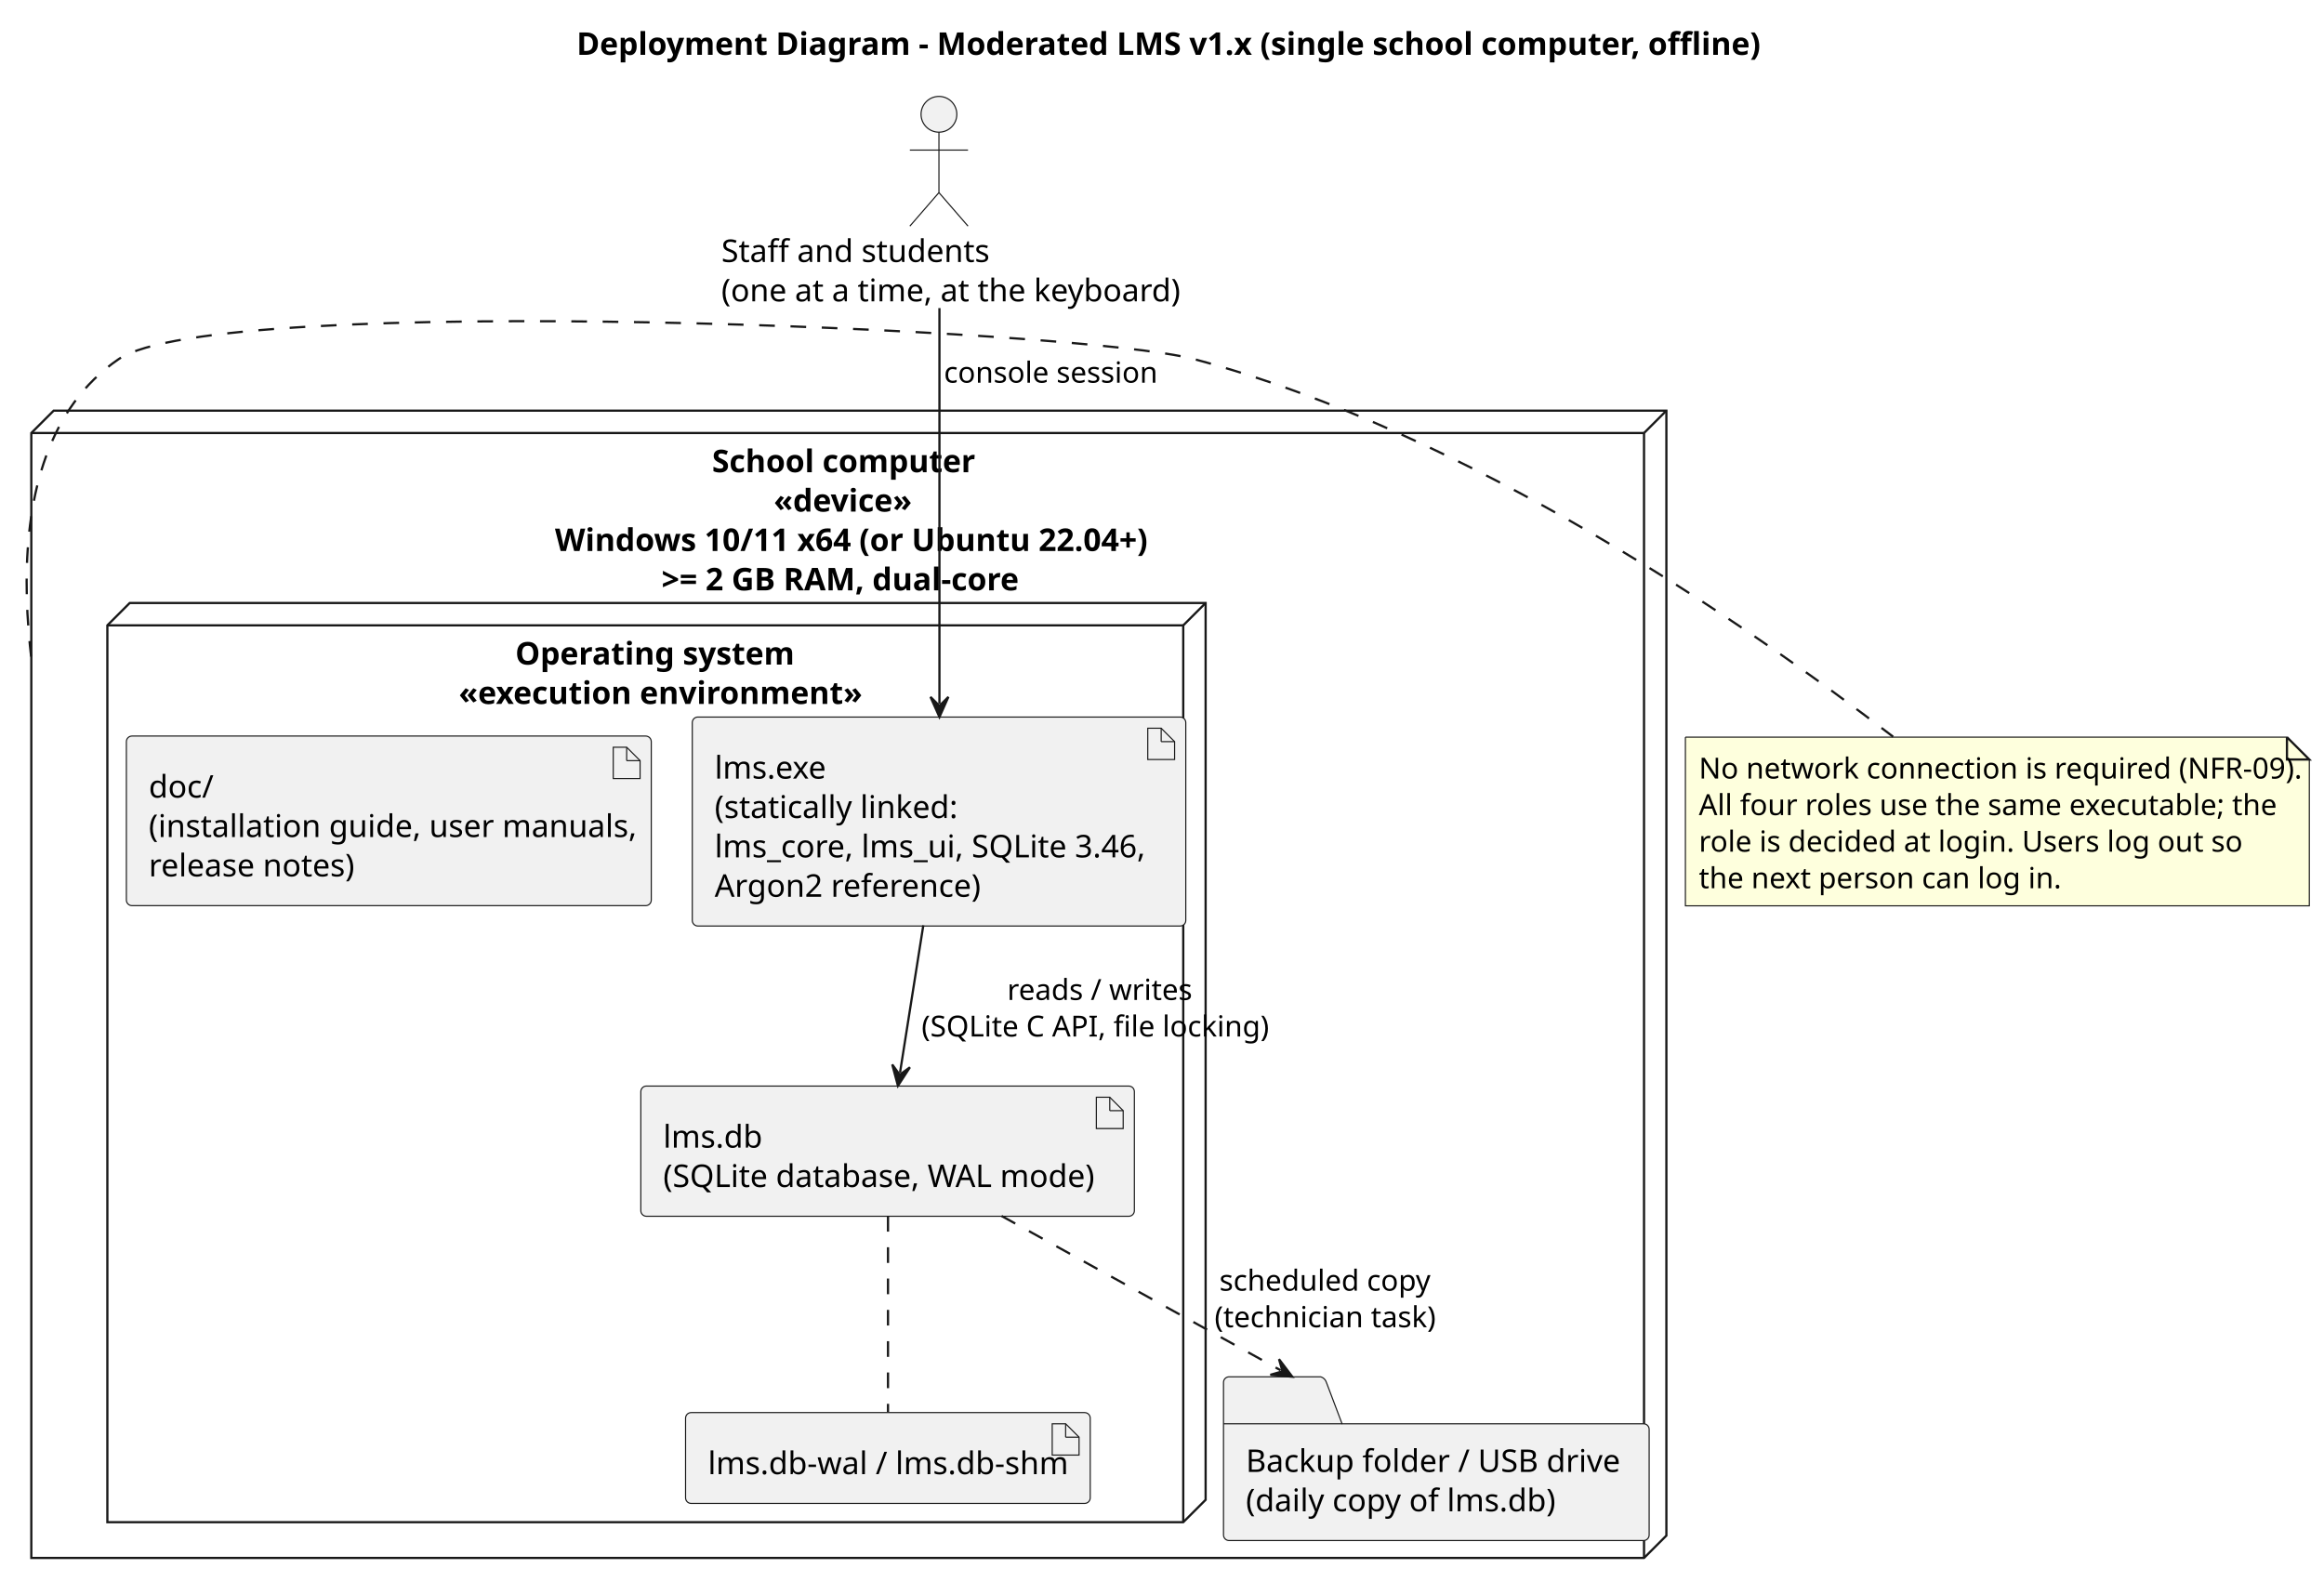
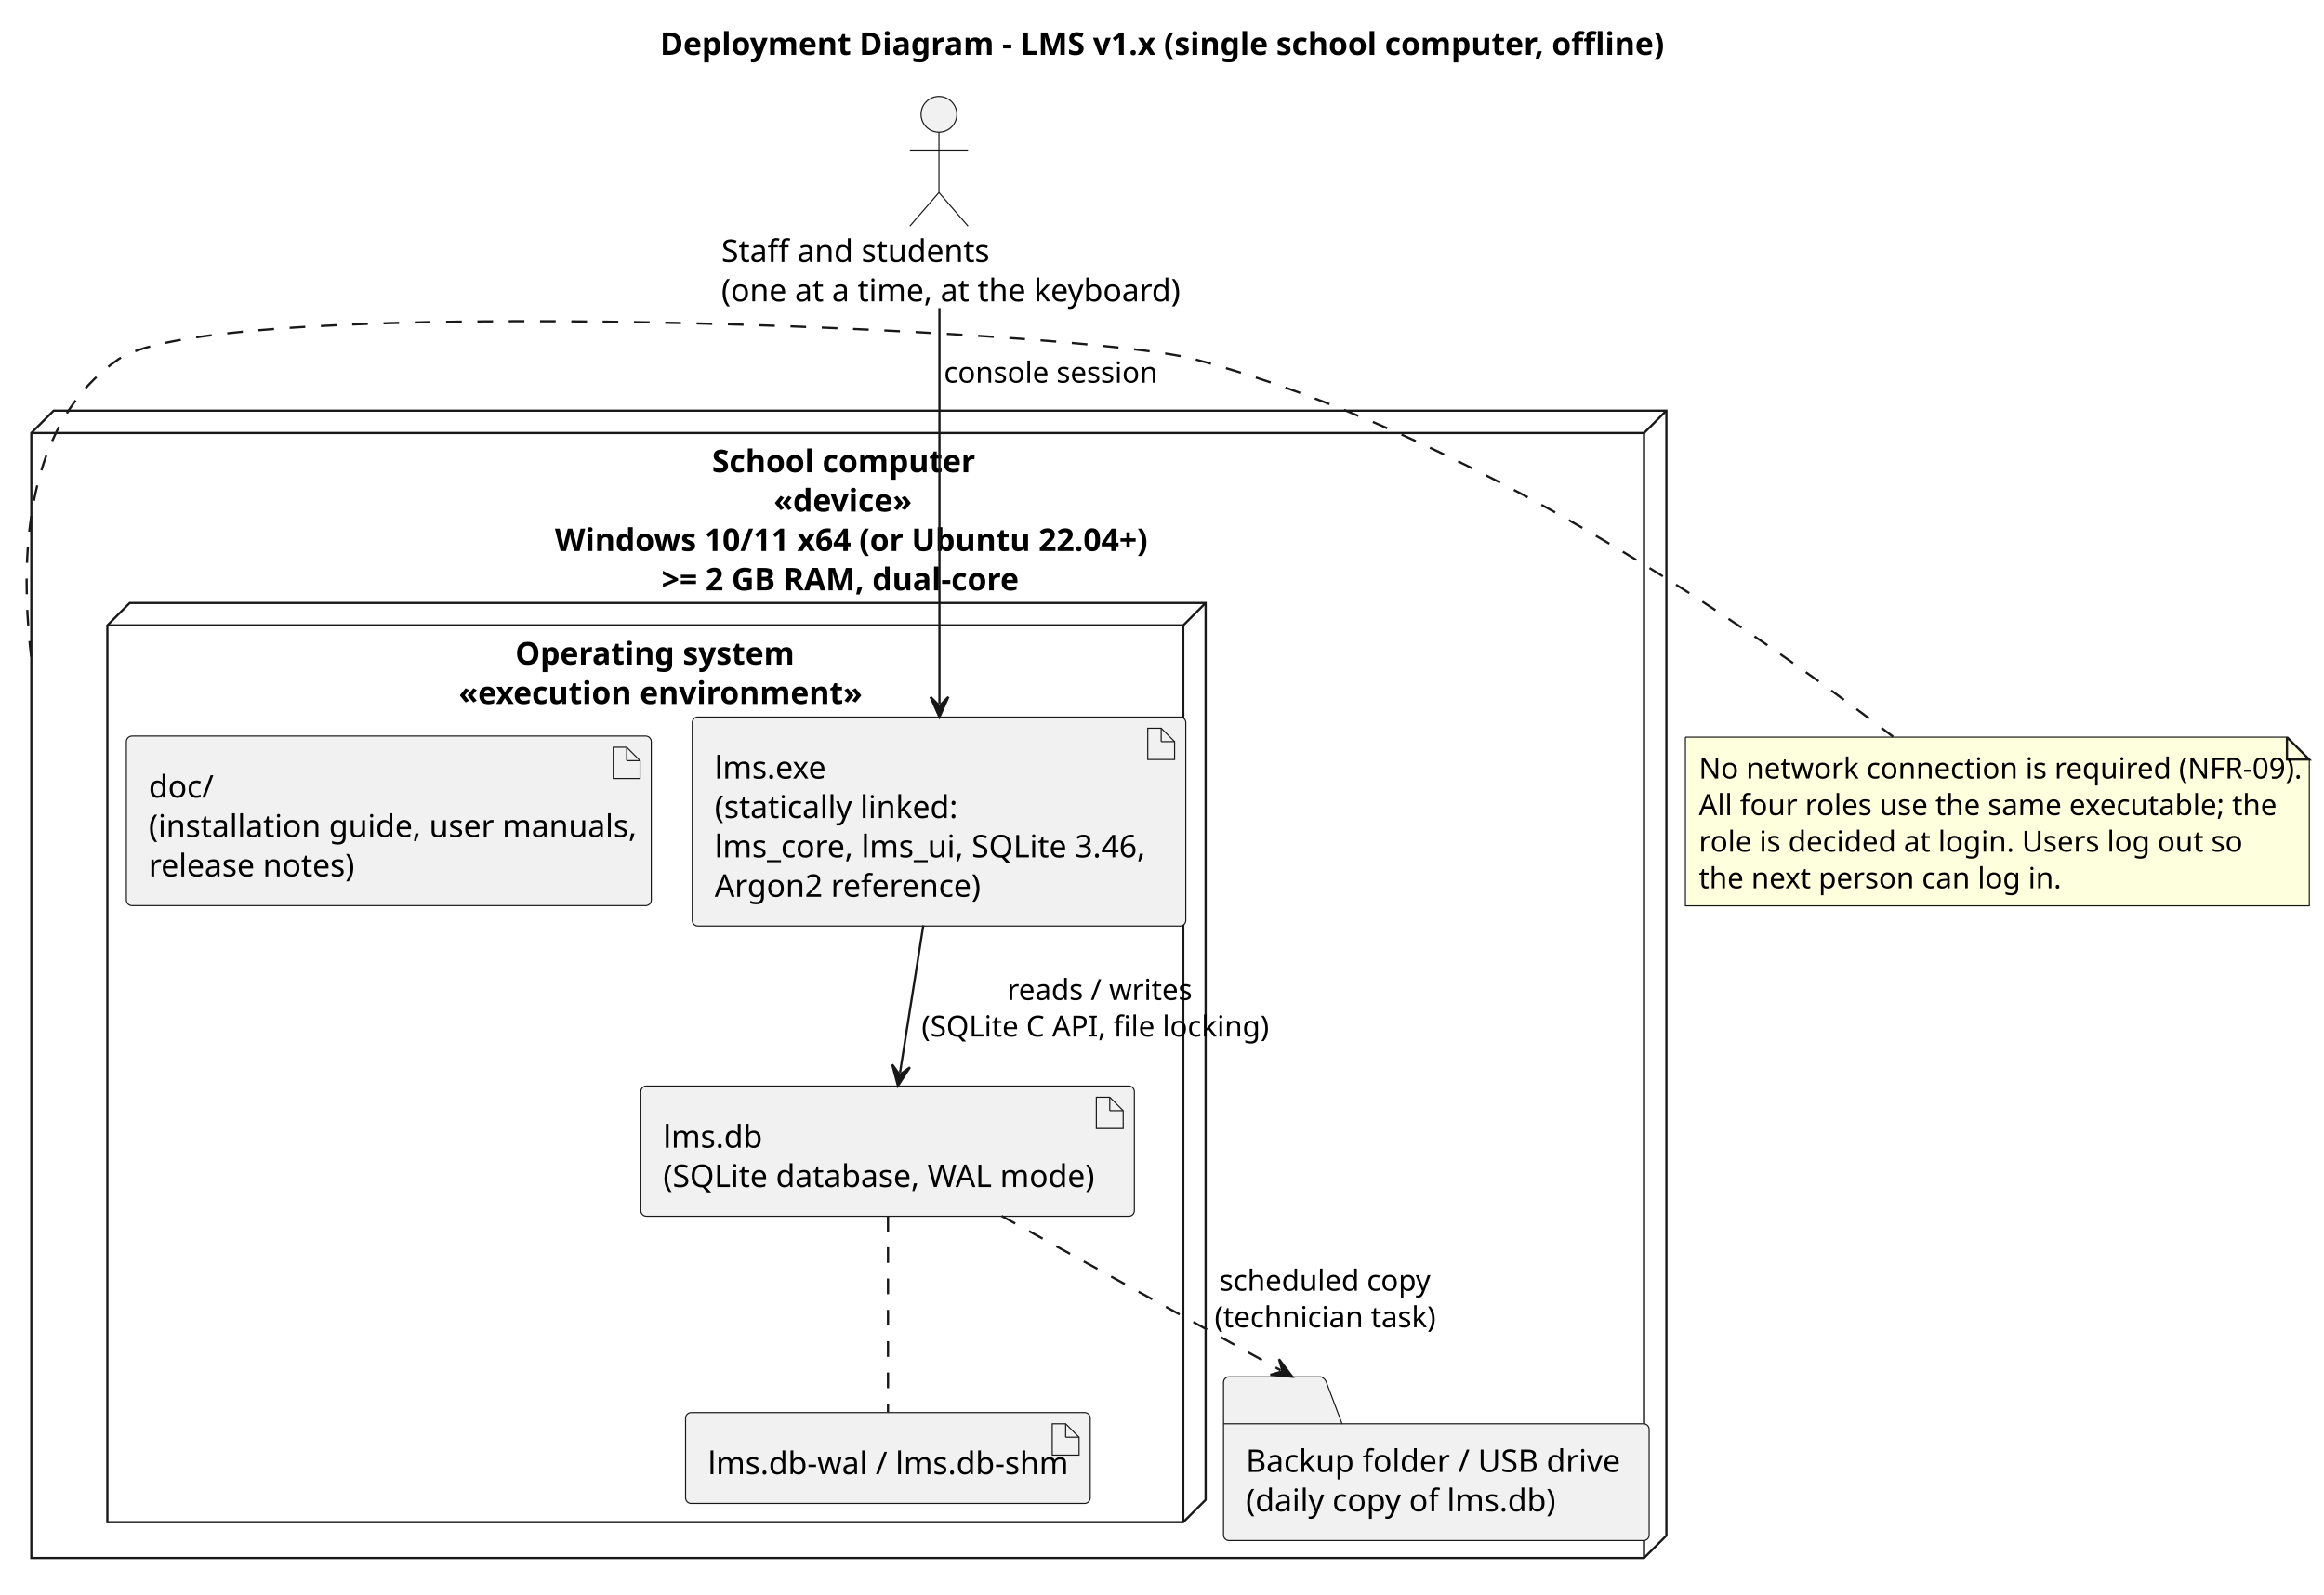
<svg xmlns="http://www.w3.org/2000/svg" contentStyleType="text/css" data-diagram-type="DESCRIPTION" height="713px" preserveAspectRatio="none" style="width:1039px;height:713px;background:#FFFFFF;" version="1.1" viewBox="0 0 1039 713" width="1039px" zoomAndPan="magnify">
  <defs />
  <g>
    <g class="title" data-source-line="2">
-       <text fill="#000000" font-family="sans-serif" font-size="14" font-weight="bold" lengthAdjust="spacing" textLength="507.965" x="257.768" y="24.533">Deployment Diagram - Moderated LMS v1.x (single school computer, offline)</text>
+       <text fill="#000000" font-family="sans-serif" font-size="14" font-weight="bold" lengthAdjust="spacing" textLength="433.289" x="295.106" y="24.533">Deployment Diagram - LMS v1.x (single school computer, offline)</text>
    </g>
    <g class="cluster" data-entity="PC" data-source-line="4" data-uid="ent0002" id="cluster_PC">
      <polygon fill="none" points="14,193.609,24,183.609,745,183.609,745,686.609,735,696.609,14,696.609,14,193.609" style="stroke:#181818;stroke-width:1;" />
      <line style="stroke:#181818;stroke-width:1;" x1="735" x2="745" y1="193.609" y2="183.609" />
      <line style="stroke:#181818;stroke-width:1;" x1="14" x2="735" y1="193.609" y2="193.609" />
      <line style="stroke:#181818;stroke-width:1;" x1="735" x2="735" y1="193.609" y2="696.609" />
      <text fill="#000000" font-family="sans-serif" font-size="14" font-weight="bold" lengthAdjust="spacing" textLength="114.345" x="318.328" y="211.143">School computer</text>
      <text fill="#000000" font-family="sans-serif" font-size="14" font-weight="bold" lengthAdjust="spacing" textLength="59.158" x="345.921" y="228.752">«device»</text>
      <text fill="#000000" font-family="sans-serif" font-size="14" font-weight="bold" lengthAdjust="spacing" textLength="254.789" x="248.106" y="246.361">Windows 10/11 x64 (or Ubuntu 22.04+)</text>
      <text fill="#000000" font-family="sans-serif" font-size="14" font-weight="bold" lengthAdjust="spacing" textLength="159.482" x="295.759" y="263.971">&gt;= 2 GB RAM, dual-core</text>
    </g>
    <g class="cluster" data-entity="OS" data-source-line="5" data-uid="ent0003" id="cluster_OS">
      <polygon fill="none" points="48,279.609,58,269.609,539,269.609,539,670.609,529,680.609,48,680.609,48,279.609" style="stroke:#181818;stroke-width:1;" />
      <line style="stroke:#181818;stroke-width:1;" x1="529" x2="539" y1="279.609" y2="269.609" />
      <line style="stroke:#181818;stroke-width:1;" x1="48" x2="529" y1="279.609" y2="279.609" />
      <line style="stroke:#181818;stroke-width:1;" x1="529" x2="529" y1="279.609" y2="680.609" />
      <text fill="#000000" font-family="sans-serif" font-size="14" font-weight="bold" lengthAdjust="spacing" textLength="118.262" x="230.369" y="297.143">Operating system</text>
      <text fill="#000000" font-family="sans-serif" font-size="14" font-weight="bold" lengthAdjust="spacing" textLength="168.827" x="205.086" y="314.752">«execution environment»</text>
    </g>
    <g class="entity" data-entity="Users" data-source-line="14" data-uid="ent0009" id="entity_Users">
      <ellipse cx="419.775" cy="51.109" fill="#F1F1F1" rx="8" ry="8" style="stroke:#181818;stroke-width:0.5;" />
      <path d="M419.775,59.109 L419.775,86.109 M406.775,67.109 L432.775,67.109 M419.775,86.109 L406.775,101.109 M419.775,86.109 L432.775,101.109" fill="none" style="stroke:#181818;stroke-width:0.5;" />
      <text fill="#000000" font-family="sans-serif" font-size="14" lengthAdjust="spacing" textLength="112.855" x="322.5" y="117.143">Staff and students</text>
      <text fill="#000000" font-family="sans-serif" font-size="14" lengthAdjust="spacing" textLength="194.551" x="322.5" y="134.752">(one at a time, at the keyboard)</text>
    </g>
    <g class="entity" data-entity="GMN14" data-source-line="22" data-uid="ent0015" id="entity_GMN14">
      <path d="M753.5,329.609 L753.5,405.016 L1032.437,405.016 L1032.437,339.609 L1022.437,329.609 L753.5,329.609" fill="#FEFFDD" style="stroke:#181818;stroke-width:0.5;" />
      <path d="M1022.437,329.609 L1022.437,339.609 L1032.437,339.609 L1022.437,329.609" fill="#FEFFDD" style="stroke:#181818;stroke-width:1;" />
      <text fill="#000000" font-family="sans-serif" font-size="13" lengthAdjust="spacing" textLength="257.937" x="759.5" y="348.104">No network connection is required (NFR-09).</text>
      <text fill="#000000" font-family="sans-serif" font-size="13" lengthAdjust="spacing" textLength="245.692" x="759.5" y="364.456">All four roles use the same executable; the</text>
      <text fill="#000000" font-family="sans-serif" font-size="13" lengthAdjust="spacing" textLength="230.515" x="759.5" y="380.808">role is decided at login. Users log out so</text>
      <text fill="#000000" font-family="sans-serif" font-size="13" lengthAdjust="spacing" textLength="152.49" x="759.5" y="397.159">the next person can log in.</text>
    </g>
    <g class="entity" data-entity="BK" data-source-line="11" data-uid="ent0008" id="entity_BK">
      <path d="M549.5,615.609 L590.5,615.609 A3.75,3.75 0 0 1 593,618.109 L600,636.609 L734.796,636.609 A2.5,2.5 0 0 1 737.296,639.109 L737.296,686.328 A2.5,2.5 0 0 1 734.796,688.828 L549.5,688.828 A2.5,2.5 0 0 1 547,686.328 L547,618.109 A2.5,2.5 0 0 1 549.5,615.609" fill="#F1F1F1" style="stroke:#181818;stroke-width:0.5;" />
      <line style="stroke:#181818;stroke-width:0.5;" x1="547" x2="600" y1="636.609" y2="636.609" />
      <text fill="#000000" font-family="sans-serif" font-size="14" lengthAdjust="spacing" textLength="160.296" x="557" y="658.143">Backup folder / USB drive</text>
      <text fill="#000000" font-family="sans-serif" font-size="14" lengthAdjust="spacing" textLength="132.269" x="557" y="675.752">(daily copy of lms.db)</text>
    </g>
    <g class="entity" data-entity="EXE" data-source-line="6" data-uid="ent0004" id="entity_EXE">
      <rect fill="#F1F1F1" height="93.438" rx="2.5" ry="2.5" style="stroke:#181818;stroke-width:0.5;" width="220.634" x="309.5" y="320.609" />
      <polygon fill="#F1F1F1" points="513.134,325.609,513.134,339.609,525.134,339.609,525.134,331.609,519.134,325.609,513.134,325.609" style="stroke:#181818;stroke-width:0.5;" />
      <line style="stroke:#181818;stroke-width:0.5;" x1="519.134" x2="519.134" y1="325.609" y2="331.609" />
      <line style="stroke:#181818;stroke-width:0.5;" x1="525.134" x2="519.134" y1="331.609" y2="331.609" />
      <text fill="#000000" font-family="sans-serif" font-size="14" lengthAdjust="spacing" textLength="48.234" x="319.5" y="348.143">lms.exe</text>
      <text fill="#000000" font-family="sans-serif" font-size="14" lengthAdjust="spacing" textLength="102.703" x="319.5" y="365.752">(statically linked:</text>
      <text fill="#000000" font-family="sans-serif" font-size="14" lengthAdjust="spacing" textLength="190.634" x="319.5" y="383.361">lms_core, lms_ui, SQLite 3.46,</text>
      <text fill="#000000" font-family="sans-serif" font-size="14" lengthAdjust="spacing" textLength="112.841" x="319.5" y="400.971">Argon2 reference)</text>
    </g>
    <g class="entity" data-entity="DB" data-source-line="7" data-uid="ent0005" id="entity_DB">
      <rect fill="#F1F1F1" height="58.219" rx="2.5" ry="2.5" style="stroke:#181818;stroke-width:0.5;" width="220.648" x="286.5" y="485.609" />
      <polygon fill="#F1F1F1" points="490.147,490.609,490.147,504.609,502.147,504.609,502.147,496.609,496.147,490.609,490.147,490.609" style="stroke:#181818;stroke-width:0.5;" />
      <line style="stroke:#181818;stroke-width:0.5;" x1="496.147" x2="496.147" y1="490.609" y2="496.609" />
      <line style="stroke:#181818;stroke-width:0.5;" x1="502.147" x2="496.147" y1="496.609" y2="496.609" />
      <text fill="#000000" font-family="sans-serif" font-size="14" lengthAdjust="spacing" textLength="41.234" x="296.5" y="513.143">lms.db</text>
      <text fill="#000000" font-family="sans-serif" font-size="14" lengthAdjust="spacing" textLength="190.648" x="296.5" y="530.752">(SQLite database, WAL mode)</text>
    </g>
    <g class="entity" data-entity="WAL" data-source-line="8" data-uid="ent0006" id="entity_WAL">
      <rect fill="#F1F1F1" height="40.609" rx="2.5" ry="2.5" style="stroke:#181818;stroke-width:0.5;" width="180.917" x="306.5" y="631.609" />
      <polygon fill="#F1F1F1" points="470.417,636.609,470.417,650.609,482.417,650.609,482.417,642.609,476.417,636.609,470.417,636.609" style="stroke:#181818;stroke-width:0.5;" />
      <line style="stroke:#181818;stroke-width:0.5;" x1="476.417" x2="476.417" y1="636.609" y2="642.609" />
      <line style="stroke:#181818;stroke-width:0.5;" x1="482.417" x2="476.417" y1="642.609" y2="642.609" />
      <text fill="#000000" font-family="sans-serif" font-size="14" lengthAdjust="spacing" textLength="150.917" x="316.5" y="659.143">lms.db-wal / lms.db-shm</text>
    </g>
    <g class="entity" data-entity="DOCS" data-source-line="9" data-uid="ent0007" id="entity_DOCS">
      <rect fill="#F1F1F1" height="75.828" rx="2.5" ry="2.5" style="stroke:#181818;stroke-width:0.5;" width="234.668" x="56.5" y="329.109" />
      <polygon fill="#F1F1F1" points="274.168,334.109,274.168,348.109,286.168,348.109,286.168,340.109,280.168,334.109,274.168,334.109" style="stroke:#181818;stroke-width:0.5;" />
      <line style="stroke:#181818;stroke-width:0.5;" x1="280.168" x2="280.168" y1="334.109" y2="340.109" />
      <line style="stroke:#181818;stroke-width:0.5;" x1="286.168" x2="280.168" y1="340.109" y2="340.109" />
      <text fill="#000000" font-family="sans-serif" font-size="14" lengthAdjust="spacing" textLength="26.462" x="66.5" y="356.643">doc/</text>
      <text fill="#000000" font-family="sans-serif" font-size="14" lengthAdjust="spacing" textLength="204.668" x="66.5" y="374.252">(installation guide, user manuals,</text>
      <text fill="#000000" font-family="sans-serif" font-size="14" lengthAdjust="spacing" textLength="88.717" x="66.5" y="391.861">release notes)</text>
    </g>
    <g class="link" data-entity-1="Users" data-entity-2="EXE" data-uid="lnk10" id="link_Users_EXE">
      <polygon fill="#181818" points="420,320.605,424,311.605,420,315.605,416,311.605,420,320.605" style="stroke:#181818;stroke-width:1;" />
      <path d="M420,137.759 C420,188.788 420,264.034 420,314.605" fill="none" style="stroke:#181818;stroke-width:1;" />
      <text fill="#000000" font-family="sans-serif" font-size="13" lengthAdjust="spacing" textLength="92.498" x="422" y="171.105">console session</text>
    </g>
    <g class="link" data-entity-1="EXE" data-entity-2="DB" data-uid="lnk11" id="link_EXE_DB">
      <polygon fill="#181818" points="401.445,485.487,406.802,477.222,402.226,480.548,398.9,475.973,401.445,485.487" style="stroke:#181818;stroke-width:1;" />
      <path d="M412.786,413.747 C409.071,437.249 405.596,459.23 402.382,479.56" fill="none" style="stroke:#181818;stroke-width:1;" />
      <text fill="#000000" font-family="sans-serif" font-size="13" lengthAdjust="spacing" textLength="77.302" x="450.292" y="447.104">reads / writes</text>
      <text fill="#000000" font-family="sans-serif" font-size="13" lengthAdjust="spacing" textLength="153.886" x="412" y="463.456">(SQLite C API, file locking)</text>
    </g>
    <g class="link" data-entity-1="DB" data-entity-2="WAL" data-uid="lnk12" id="link_DB_WAL">
      <path d="M397,543.685 C397,569.886 397,608.31 397,631.4" fill="none" style="stroke:#181818;stroke-width:1;stroke-dasharray:7,7;" />
    </g>
    <g class="link" data-entity-1="DB" data-entity-2="BK" data-uid="lnk13" id="link_DB_BK">
      <polygon fill="#181818" points="577.752,615.576,571.812,607.72,573.376,613.156,567.94,614.721,577.752,615.576" style="stroke:#181818;stroke-width:1;" />
      <path d="M447.764,543.685 C485.467,564.537 531.918,590.227 572.501,612.672" fill="none" style="stroke:#181818;stroke-width:1;stroke-dasharray:7,7;" />
      <text fill="#000000" font-family="sans-serif" font-size="13" lengthAdjust="spacing" textLength="90.34" x="545.155" y="577.105">scheduled copy</text>
      <text fill="#000000" font-family="sans-serif" font-size="13" lengthAdjust="spacing" textLength="94.65" x="543" y="593.456">(technician task)</text>
    </g>
    <g class="link" data-entity-1="PC" data-entity-2="GMN14" data-uid="lnk16" id="link_PC_GMN14">
      <path d="M13.923,293.608 C13.857,293.038 13.792,292.467 13.729,291.894 C13.601,290.749 13.48,289.598 13.364,288.441 C12.436,279.189 11.883,269.605 11.907,259.976 C12.003,221.458 21.344,182.216 53,160.609 C97.143,130.481 482.365,146.818 534,160.609 C656.782,193.403 781.152,279.35 846.388,329.421" fill="none" style="stroke:#181818;stroke-width:1;stroke-dasharray:7,7;" />
    </g>
  </g>
</svg>
